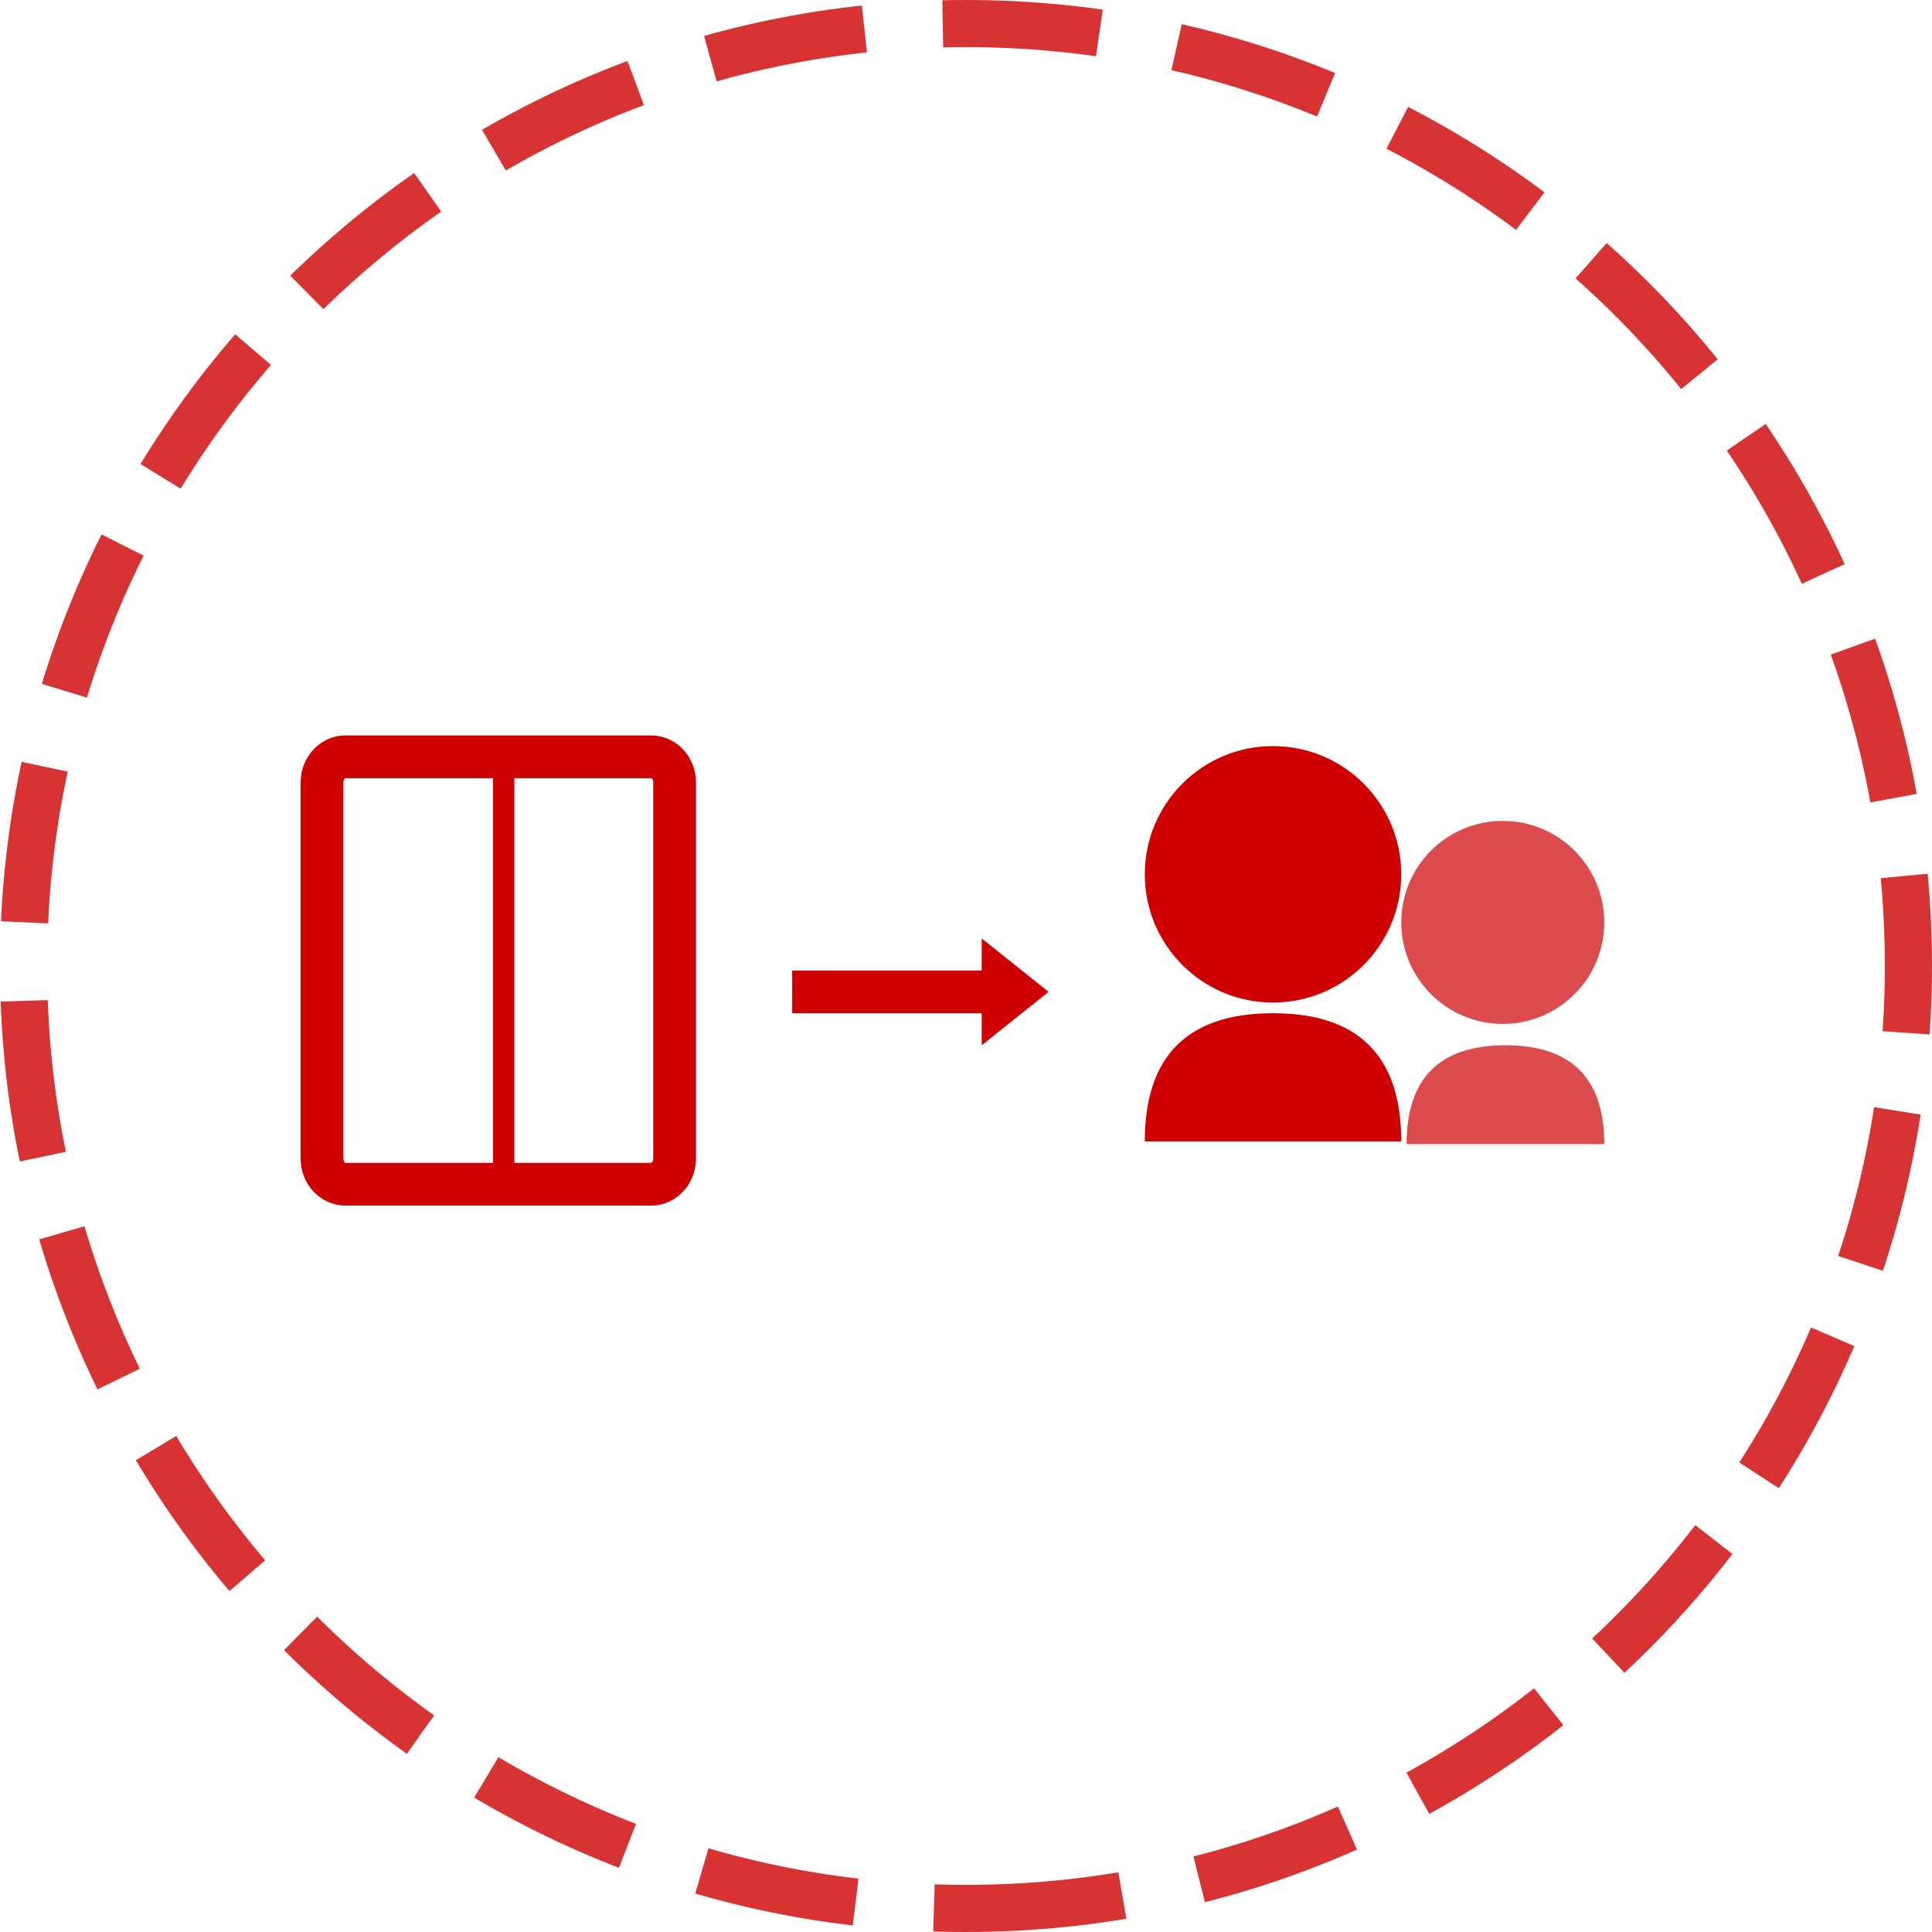
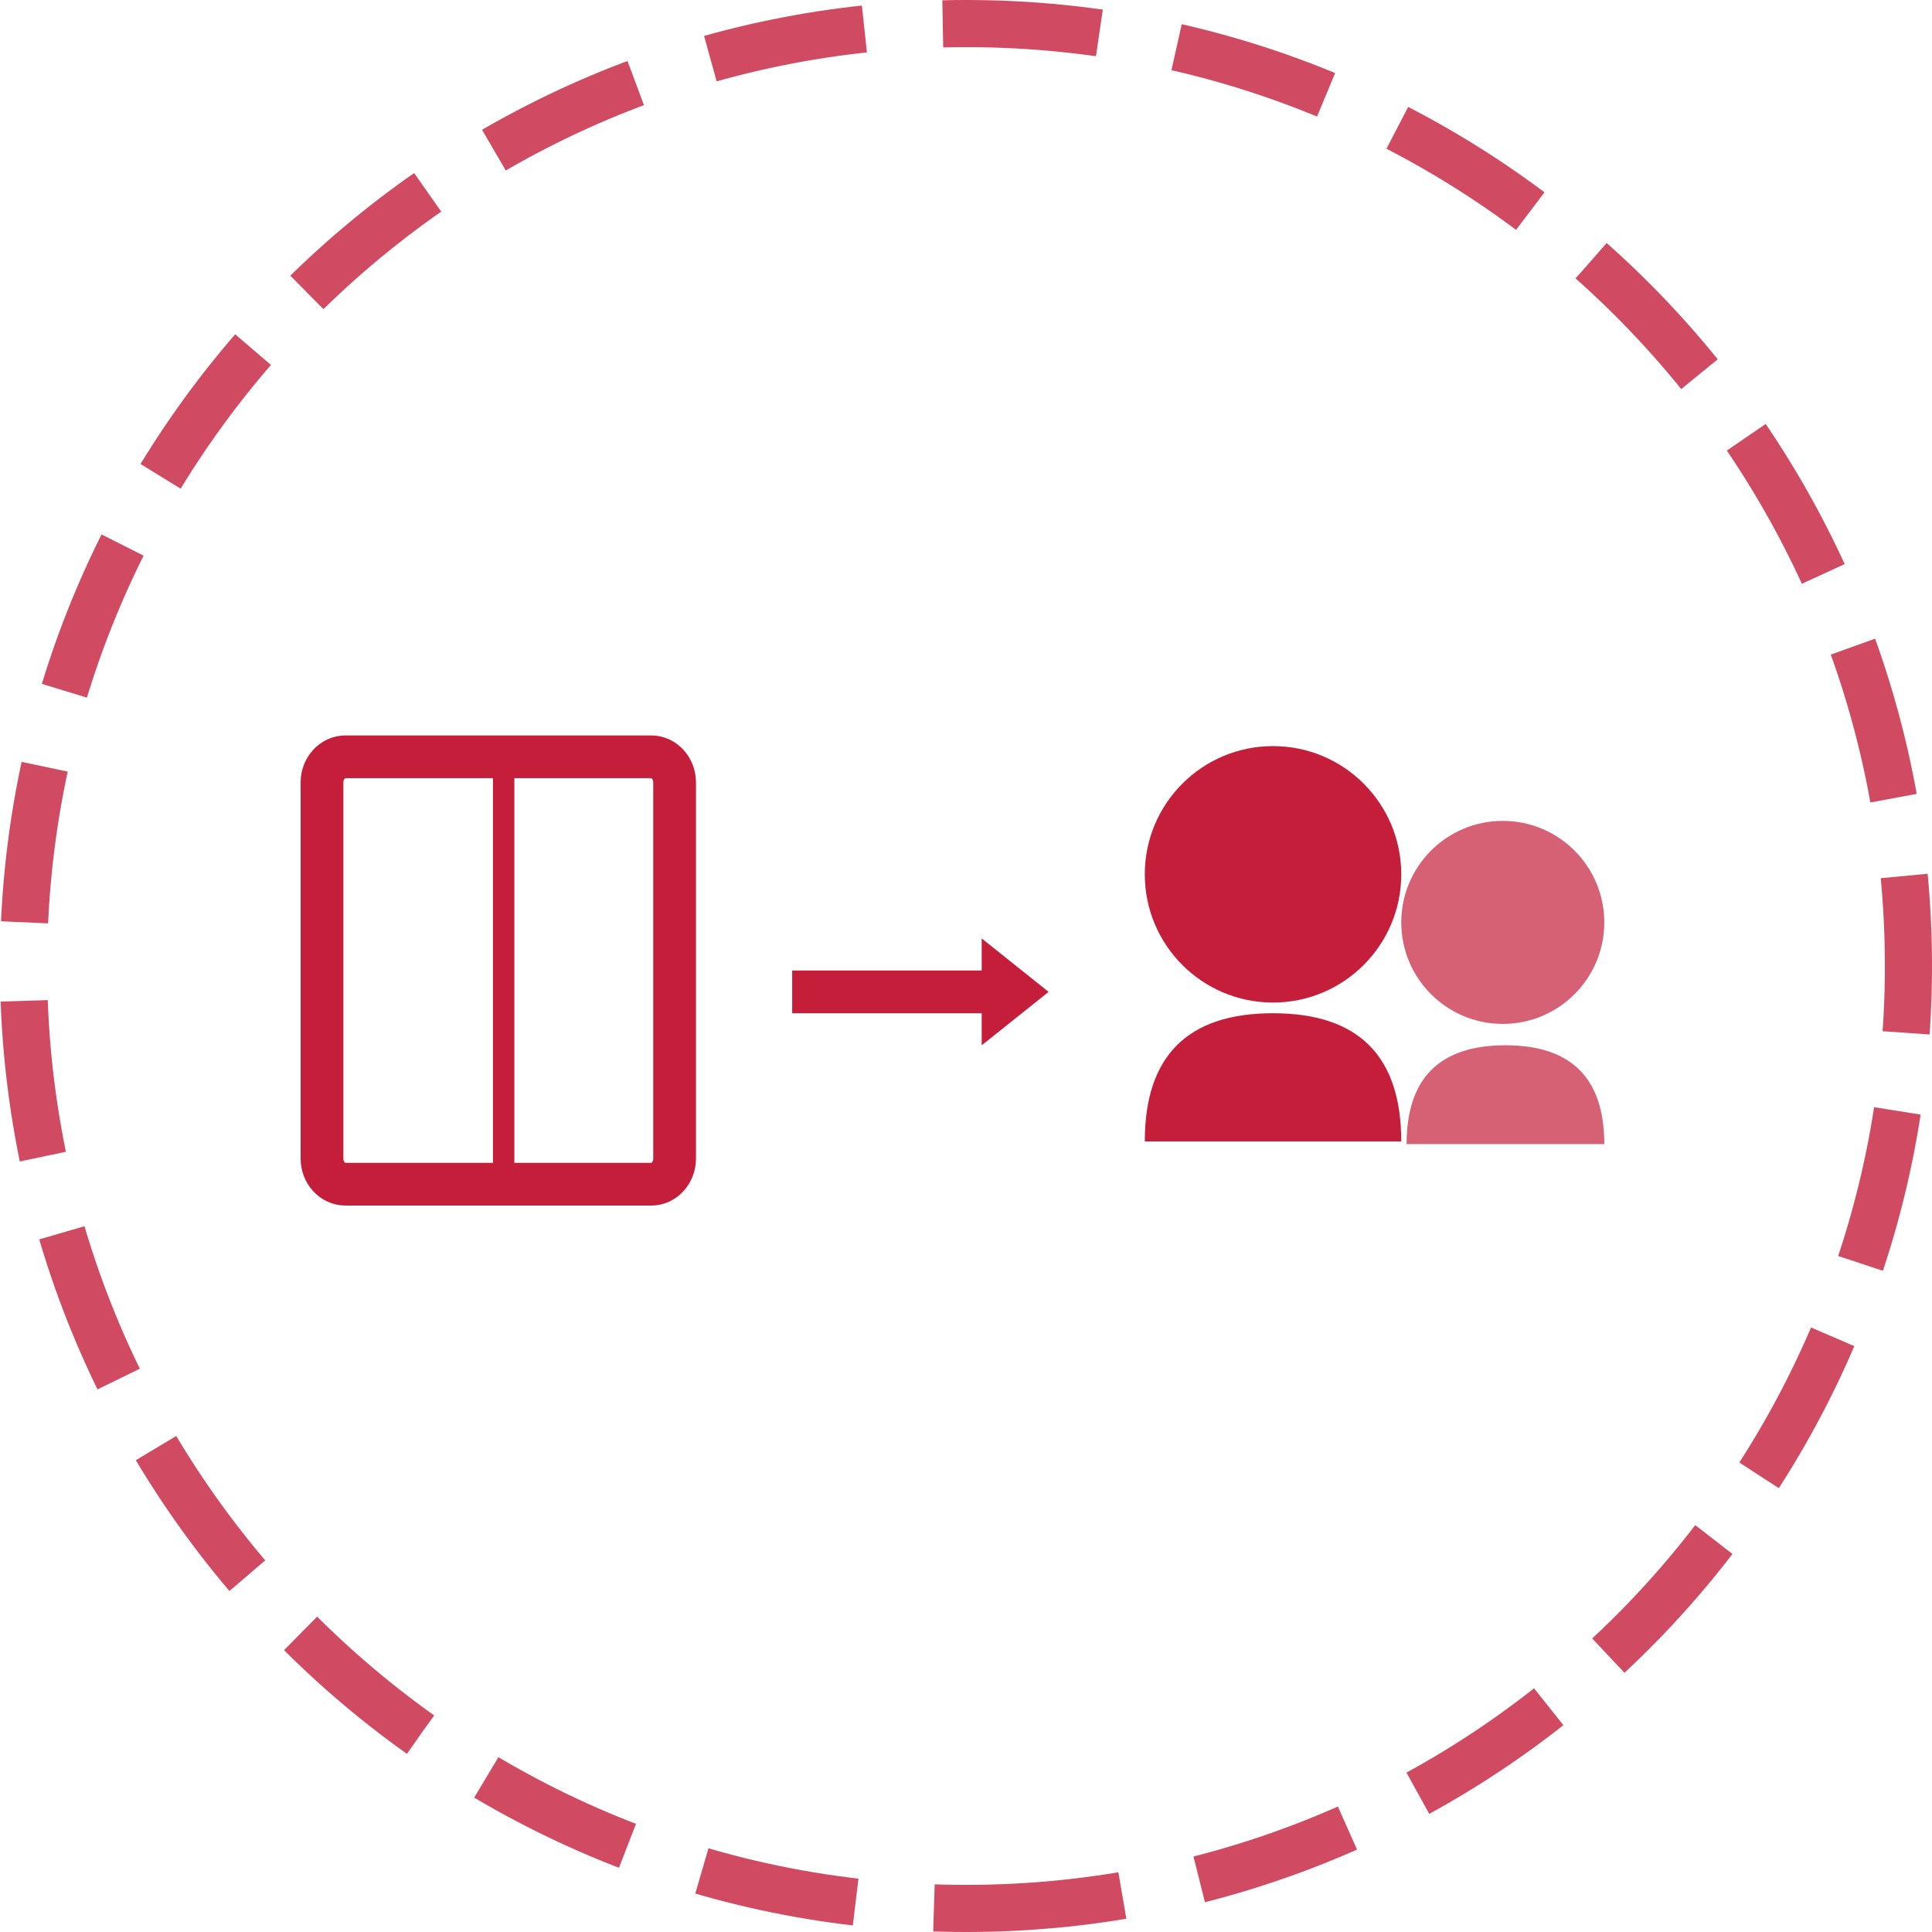
<svg xmlns="http://www.w3.org/2000/svg" width="123" height="123" viewBox="0 0 123 123" fill="none">
-   <path d="M41.453 48.181H21.997C21.17 48.181 20.5 48.912 20.5 49.813V73.759C20.5 74.661 21.17 75.392 21.997 75.392H41.453C42.279 75.392 42.949 74.661 42.949 73.759V49.813C42.949 48.912 42.279 48.181 41.453 48.181Z" stroke="#CE0000" stroke-width="2.721" />
-   <path d="M32.066 48.181V75.392" stroke="#CE0000" stroke-width="1.361" />
-   <path d="M50.434 63.147H64.63" stroke="#CE0000" stroke-width="2.721" />
-   <path d="M66.759 63.147L62.5 59.745V66.548L66.759 63.147Z" fill="#CE0000" />
-   <path d="M81.046 63.827C85.555 63.827 89.21 60.172 89.21 55.663C89.21 51.155 85.555 47.5 81.046 47.5C76.538 47.5 72.883 51.155 72.883 55.663C72.883 60.172 76.538 63.827 81.046 63.827Z" fill="#CE0000" />
-   <path d="M72.883 72.67C72.883 67.228 75.604 64.507 81.046 64.507C86.489 64.507 89.21 67.228 89.21 72.67" fill="#CE0000" />
-   <path opacity="0.7" d="M95.674 65.187C99.243 65.187 102.136 62.294 102.136 58.724C102.136 55.155 99.243 52.262 95.674 52.262C92.104 52.262 89.211 55.155 89.211 58.724C89.211 62.294 92.104 65.187 95.674 65.187Z" fill="#CE0000" />
-   <path opacity="0.7" d="M89.551 72.84C89.551 68.644 91.648 66.547 95.843 66.547C100.038 66.547 102.136 68.644 102.136 72.84" fill="#CE0000" />
-   <path opacity="0.8" d="M61.5 121.5C94.637 121.5 121.5 94.637 121.5 61.5C121.5 28.363 94.637 1.5 61.5 1.5C28.363 1.5 1.5 28.363 1.5 61.5C1.5 94.637 28.363 121.5 61.5 121.5Z" stroke="#CE0000" stroke-width="3" stroke-dasharray="10 5" />
+   <path d="M41.453 48.181H21.997C21.17 48.181 20.5 48.912 20.5 49.813V73.759C20.5 74.661 21.17 75.392 21.997 75.392H41.453C42.279 75.392 42.949 74.661 42.949 73.759V49.813C42.949 48.912 42.279 48.181 41.453 48.181Z" stroke="#C41E3A" stroke-width="2.721" />
+   <path d="M32.066 48.181V75.392" stroke="#C41E3A" stroke-width="1.361" />
+   <path d="M50.434 63.147H64.63" stroke="#C41E3A" stroke-width="2.721" />
+   <path d="M66.759 63.147L62.5 59.745V66.548L66.759 63.147Z" fill="#C41E3A" />
+   <path d="M81.046 63.827C85.555 63.827 89.21 60.172 89.21 55.663C89.21 51.155 85.555 47.5 81.046 47.5C76.538 47.5 72.883 51.155 72.883 55.663C72.883 60.172 76.538 63.827 81.046 63.827Z" fill="#C41E3A" />
+   <path d="M72.883 72.67C72.883 67.228 75.604 64.507 81.046 64.507C86.489 64.507 89.21 67.228 89.21 72.67" fill="#C41E3A" />
+   <path opacity="0.7" d="M95.674 65.187C99.243 65.187 102.136 62.294 102.136 58.724C102.136 55.155 99.243 52.262 95.674 52.262C92.104 52.262 89.211 55.155 89.211 58.724C89.211 62.294 92.104 65.187 95.674 65.187Z" fill="#C41E3A" />
+   <path opacity="0.7" d="M89.551 72.84C89.551 68.644 91.648 66.547 95.843 66.547C100.038 66.547 102.136 68.644 102.136 72.84" fill="#C41E3A" />
+   <path opacity="0.8" d="M61.5 121.5C94.637 121.5 121.5 94.637 121.5 61.5C121.5 28.363 94.637 1.5 61.5 1.5C28.363 1.5 1.5 28.363 1.5 61.5C1.5 94.637 28.363 121.5 61.5 121.5Z" stroke="#C41E3A" stroke-width="3" stroke-dasharray="10 5" />
</svg>
